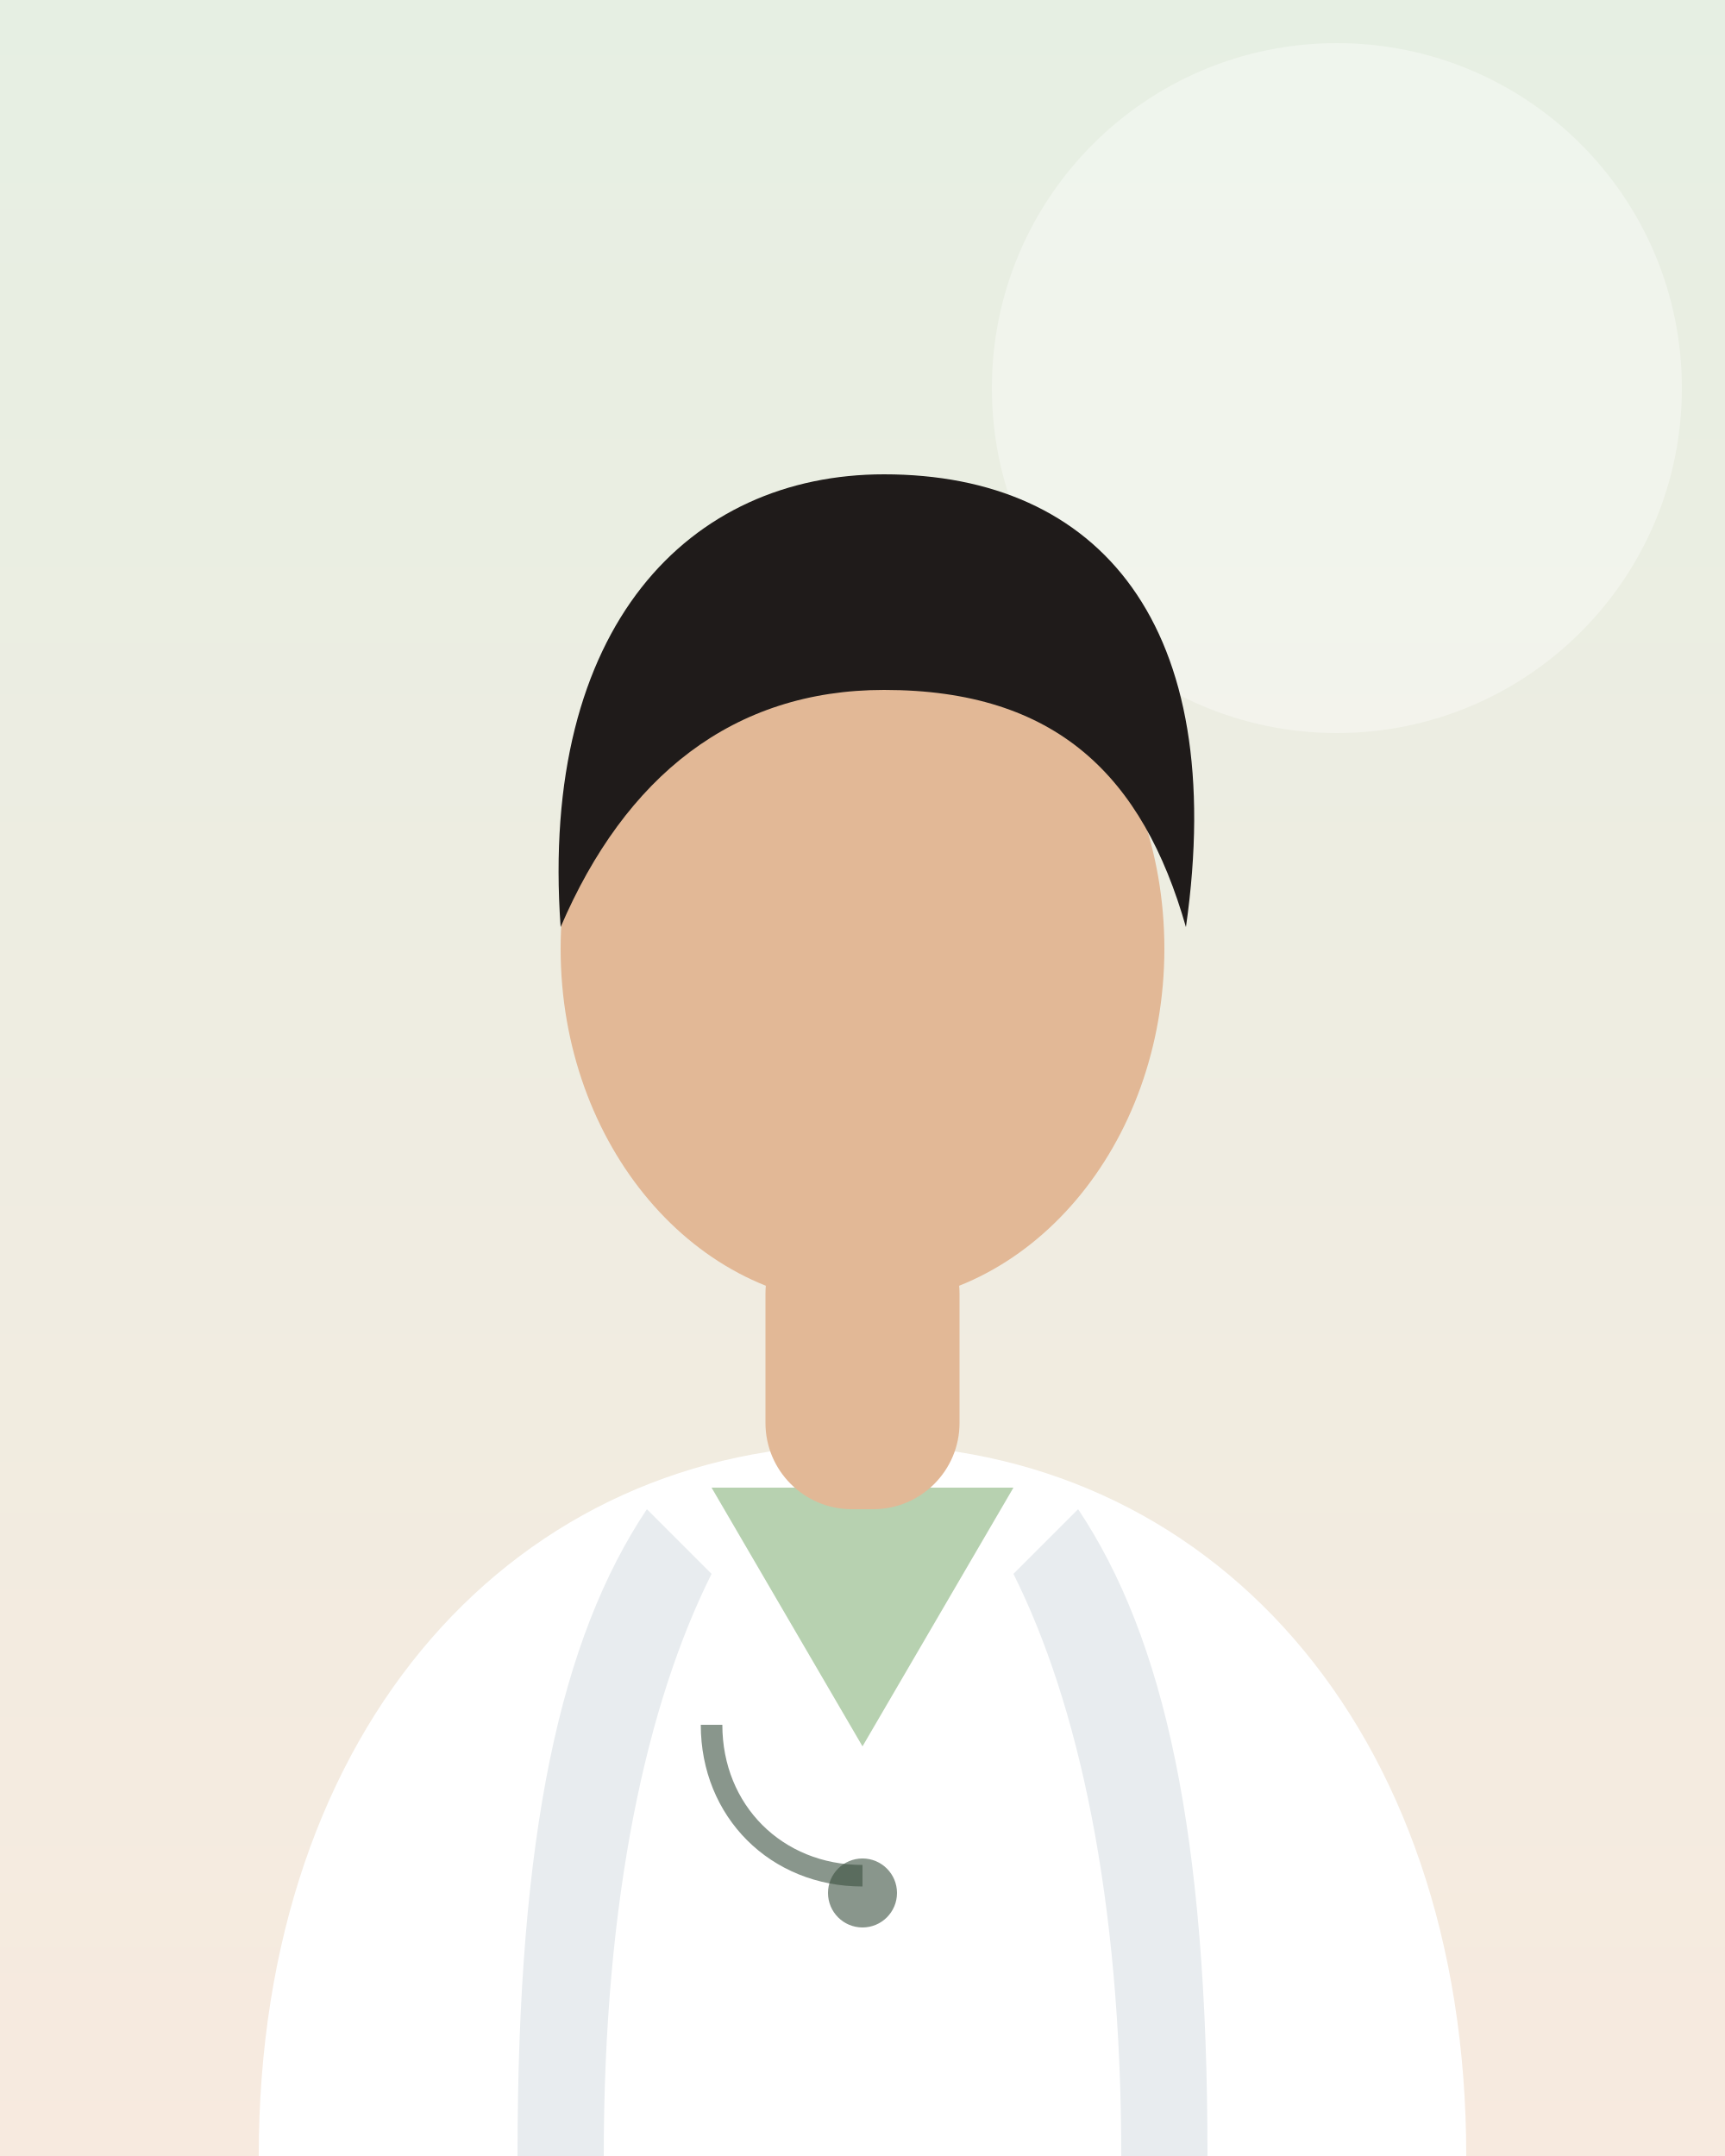
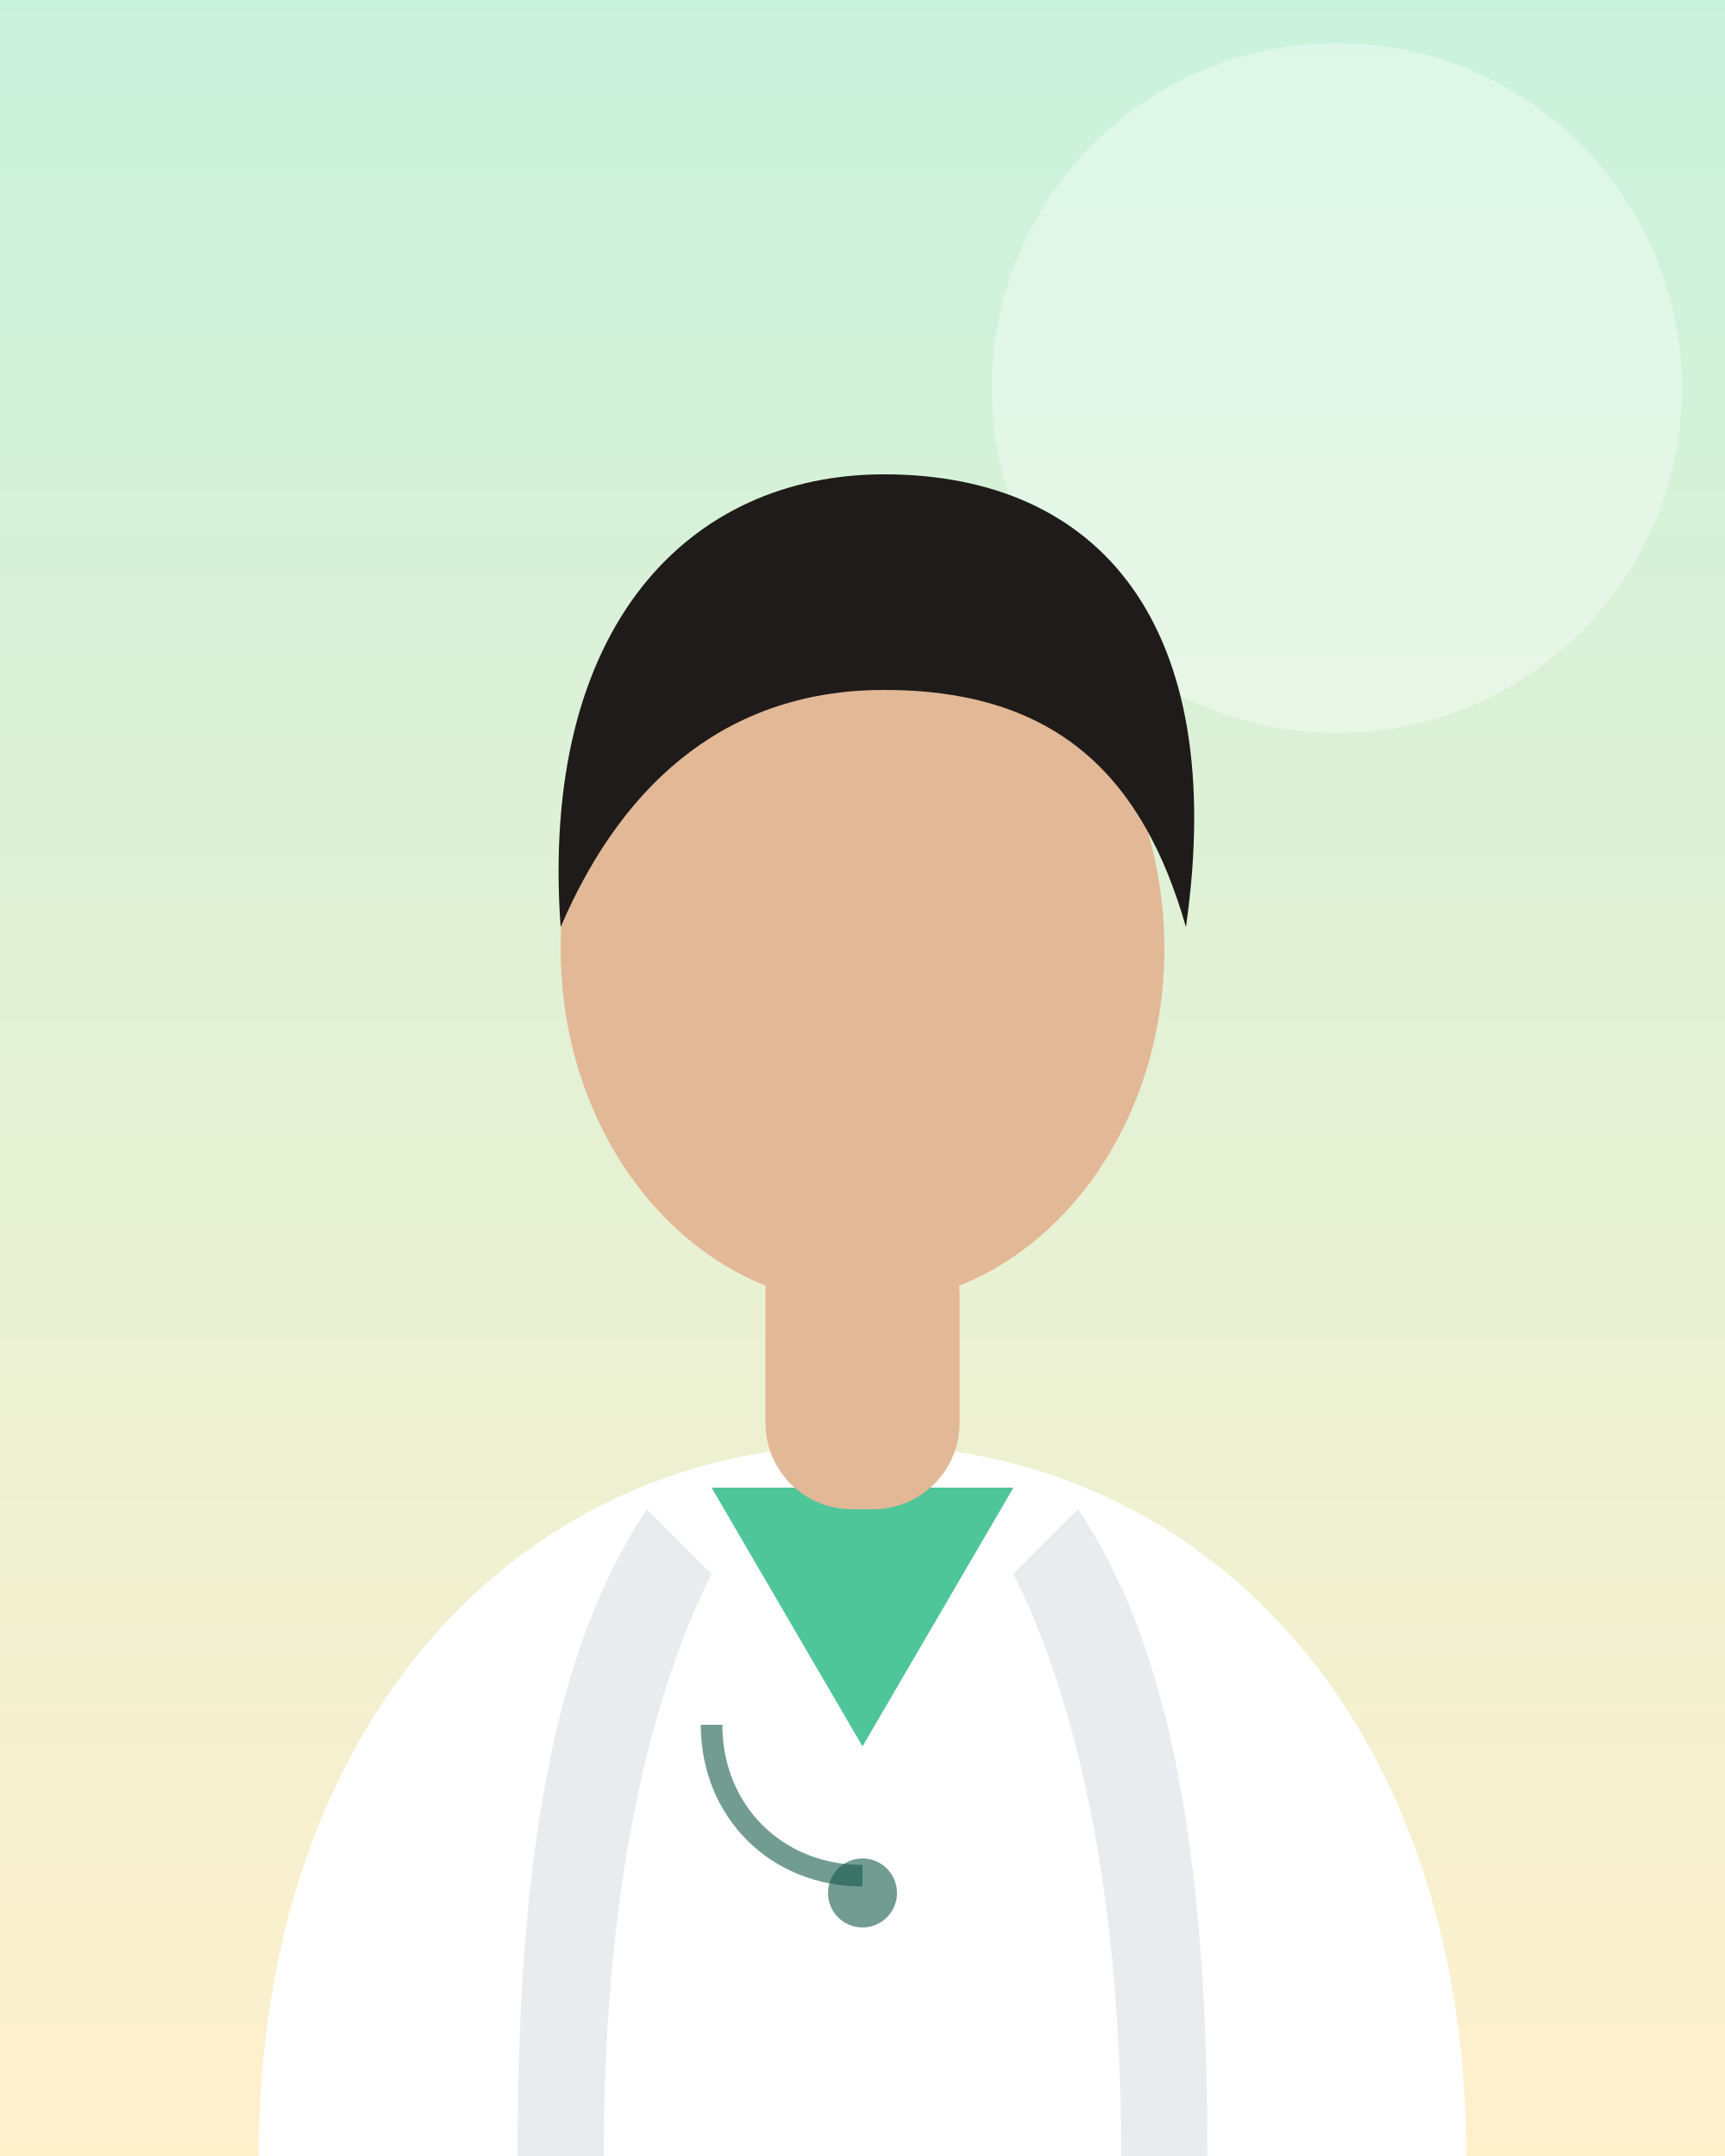
<svg xmlns="http://www.w3.org/2000/svg" viewBox="0 0 800 1000">
  <defs>
    <linearGradient id="bg" x1="0" y1="0" x2="0" y2="1">
-       <stop offset="0" stop-color="#e6efe3" />
-       <stop offset="1" stop-color="#f7eadf" />
+       <stop offset="0" stop-color="#c9f2dd" />
+       <stop offset="1" stop-color="#fff0cc" />
    </linearGradient>
  </defs>
  <rect width="800" height="1000" fill="url(#bg)" />
  <circle cx="620" cy="180" r="160" fill="#fff" opacity=".35" />
  <path d="M120 1000c0-200 120-330 280-330s280 130 280 330Z" fill="#ffffff" />
-   <path d="M330 690l70 120 70-120" fill="#b7d1b0" />
+   <path d="M330 690l70 120 70-120" fill="#4fc59a" />
  <path d="M300 700c-40 60-60 150-60 300h40c0-120 20-210 50-270ZM500 700c40 60 60 150 60 300h-40c0-120-20-210-50-270Z" fill="#e8ecef" />
  <rect x="355" y="560" width="90" height="140" rx="40" fill="#e2b896" />
  <ellipse cx="400" cy="440" rx="140" ry="165" fill="#e2b896" />
  <path d="M260 430c-10-140 60-210 150-210 100 0 160 70 140 210-20-70-60-110-140-110-70 0-120 40-150 110Z" fill="#1f1b1a" />
-   <path d="M330 800c0 40 30 70 70 70" stroke="#3b5040" stroke-width="10" fill="none" opacity=".6" />
-   <circle cx="400" cy="878" r="16" fill="#3b5040" opacity=".6" />
+   <path d="M330 800c0 40 30 70 70 70" stroke="#145a4a" stroke-width="10" fill="none" opacity=".6" />
+   <circle cx="400" cy="878" r="16" fill="#145a4a" opacity=".6" />
</svg>
